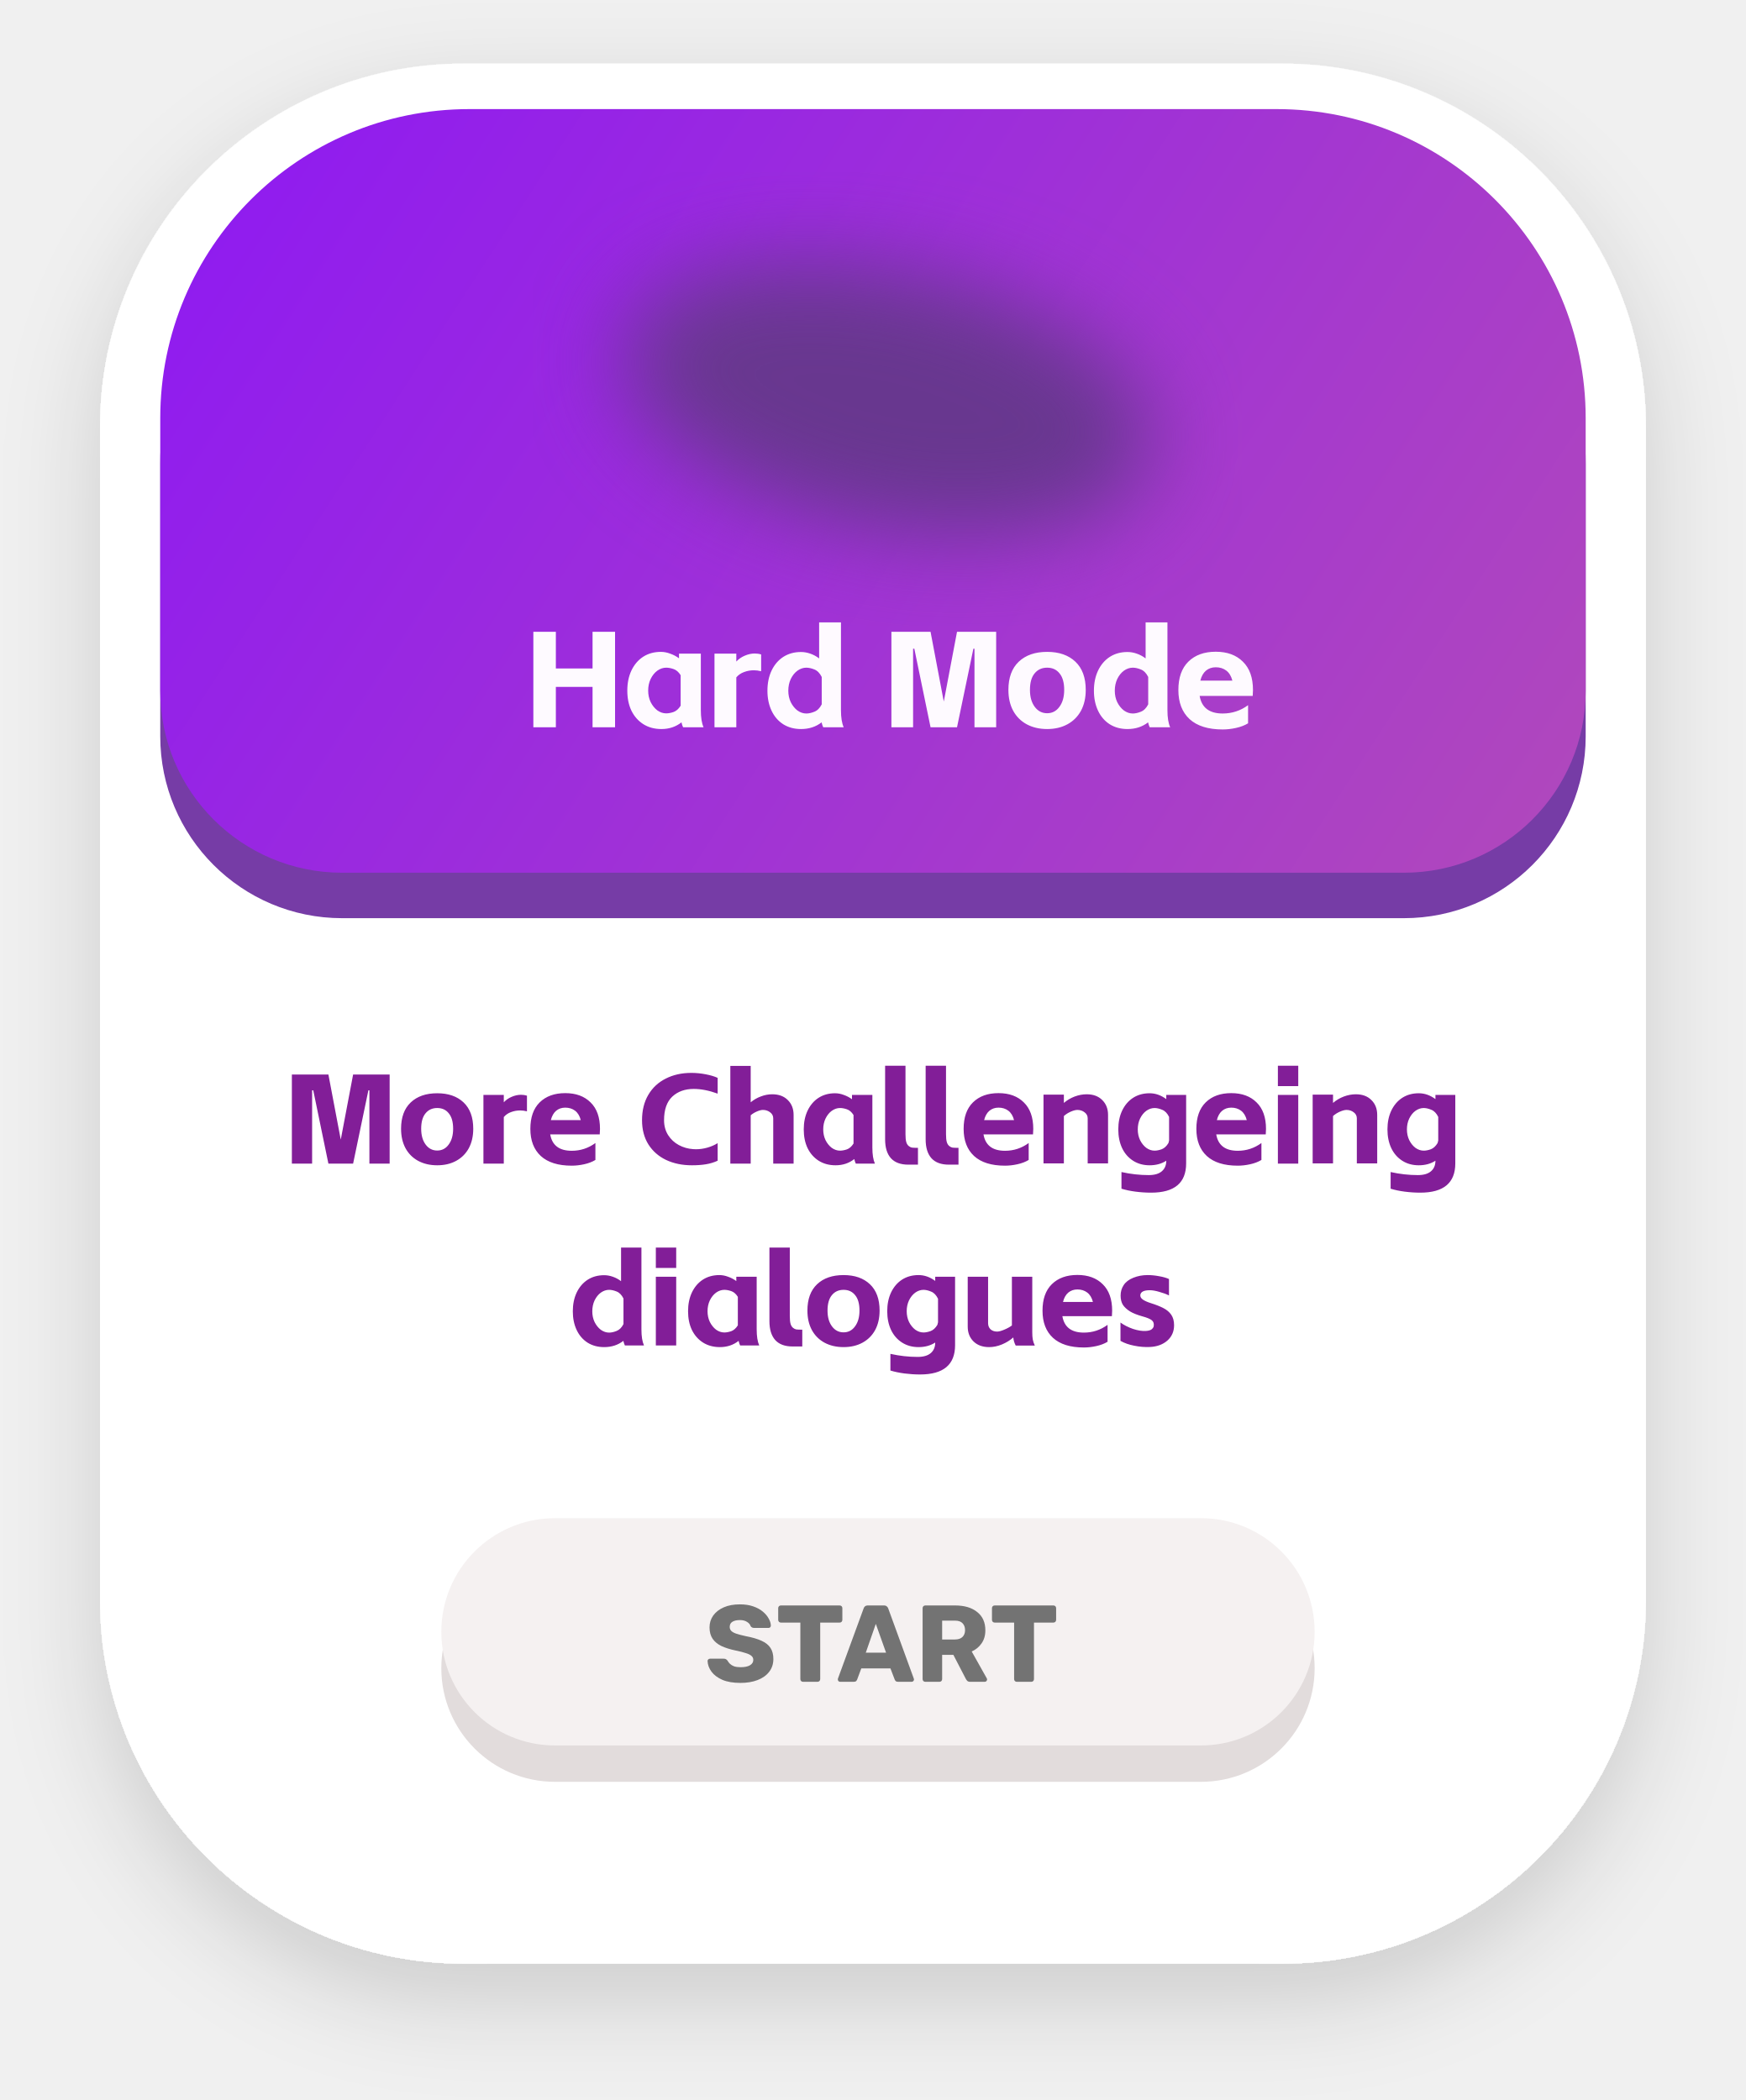
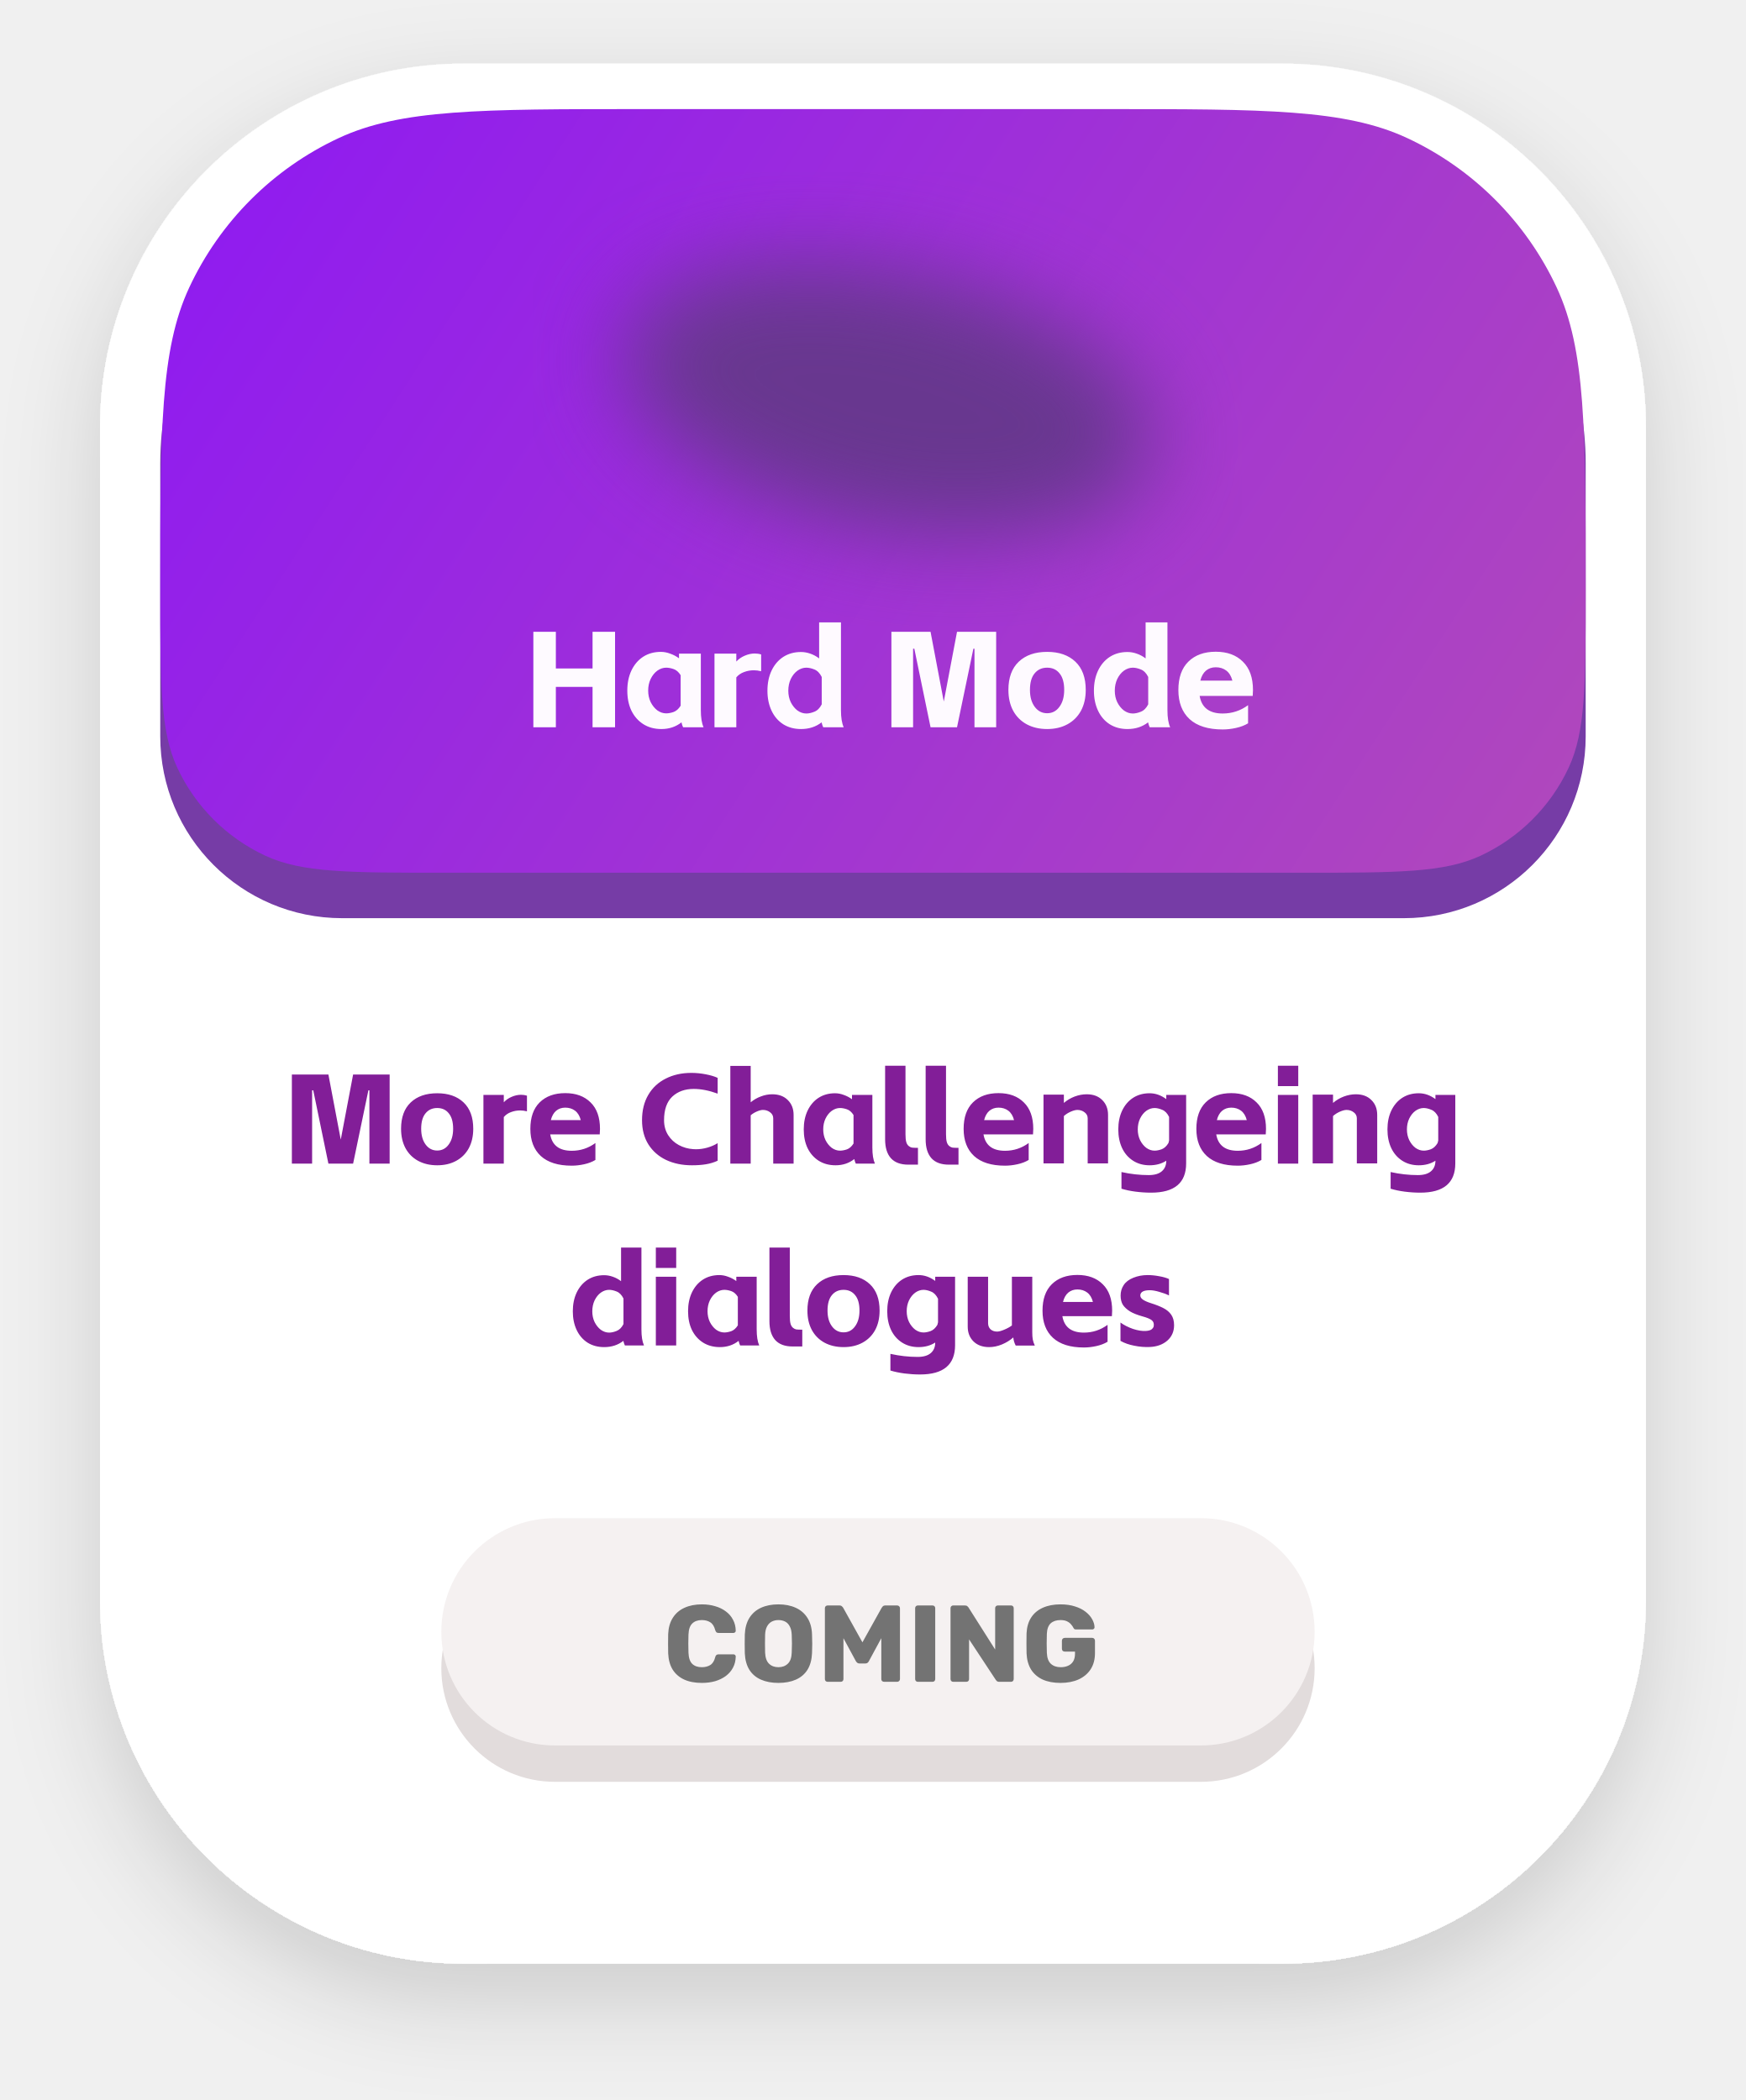
<svg xmlns="http://www.w3.org/2000/svg" width="192" height="231" viewBox="0 0 192 231" fill="none">
  <g filter="url(#filter0_d_196_706)">
    <rect x="11" y="7" width="170" height="209" rx="40" fill="white" />
  </g>
  <path d="M17.623 51C17.623 32.222 32.846 17 51.623 17H140.377C159.154 17 174.377 32.222 174.377 51V81C174.377 92.046 165.422 101 154.377 101H37.623C26.578 101 17.623 92.046 17.623 81V51Z" fill="#763CA6" />
-   <path d="M17.623 46C17.623 27.222 32.846 12 51.623 12H140.377C159.154 12 174.377 27.222 174.377 46V76C174.377 87.046 165.422 96 154.377 96H37.623C26.578 96 17.623 87.046 17.623 76V46Z" fill="url(#paint0_linear_196_706)" />
+   <path d="M17.623 64.889C17.623 47.271 17.623 38.462 20.809 31.631C24.187 24.386 30.01 18.564 37.254 15.185C44.086 12 52.895 12 70.512 12H121.488C139.105 12 147.914 12 154.746 15.185C161.99 18.564 167.813 24.386 171.191 31.631C174.377 38.462 174.377 47.271 174.377 64.889C174.377 75.252 174.377 80.434 172.503 84.452C170.516 88.714 167.09 92.139 162.829 94.126C158.81 96 153.629 96 143.265 96H48.734C38.371 96 33.19 96 29.171 94.126C24.91 92.139 21.484 88.714 19.497 84.452C17.623 80.434 17.623 75.252 17.623 64.889Z" fill="url(#paint0_linear_196_706)" />
  <g filter="url(#filter1_f_196_706)">
    <ellipse cx="29.525" cy="14.084" rx="29.525" ry="14.084" transform="matrix(0.976962 0.213415 -0.257239 0.966348 72.3368 24)" fill="#68378F" />
  </g>
  <path d="M67.638 69.5V80H65.163V75.56H61.128V80H58.653V69.5H61.128V73.535H65.163V69.5H67.638ZM72.735 80.195C71.975 80.195 71.31 80.015 70.74 79.655C70.18 79.295 69.745 78.8 69.435 78.17C69.135 77.54 68.985 76.805 68.985 75.965C68.985 75.135 69.135 74.4 69.435 73.76C69.745 73.11 70.175 72.605 70.725 72.245C71.285 71.885 71.935 71.705 72.675 71.705C73.015 71.705 73.355 71.77 73.695 71.9C74.045 72.02 74.37 72.19 74.67 72.41V71.9H77.07V78.11C77.07 78.92 77.17 79.55 77.37 80H75.12C75.05 79.86 74.99 79.68 74.94 79.46C74.32 79.95 73.585 80.195 72.735 80.195ZM71.28 75.965C71.28 76.425 71.37 76.845 71.55 77.225C71.74 77.605 71.985 77.91 72.285 78.14C72.595 78.36 72.92 78.47 73.26 78.47C73.5 78.47 73.77 78.42 74.07 78.32C74.37 78.21 74.63 77.98 74.85 77.63V74.27C74.63 73.92 74.37 73.695 74.07 73.595C73.78 73.495 73.51 73.445 73.26 73.445C72.92 73.445 72.595 73.555 72.285 73.775C71.985 73.995 71.74 74.3 71.55 74.69C71.37 75.07 71.28 75.495 71.28 75.965ZM80.972 71.9V72.77C81.232 72.49 81.542 72.275 81.902 72.125C82.272 71.965 82.637 71.885 82.997 71.885C83.247 71.885 83.482 71.92 83.702 71.99V73.835C83.422 73.765 83.157 73.73 82.907 73.73C82.527 73.73 82.167 73.795 81.827 73.925C81.487 74.045 81.202 74.24 80.972 74.51V80H78.572V71.9H80.972ZM88.085 80.195C87.345 80.195 86.695 80.02 86.135 79.67C85.575 79.31 85.145 78.81 84.845 78.17C84.545 77.53 84.395 76.8 84.395 75.98C84.395 75.15 84.545 74.415 84.845 73.775C85.155 73.125 85.585 72.62 86.135 72.26C86.695 71.9 87.345 71.72 88.085 71.72C88.425 71.72 88.765 71.78 89.105 71.9C89.455 72.02 89.78 72.195 90.08 72.425V68.465H92.48V78.125C92.48 78.925 92.58 79.55 92.78 80H90.53C90.46 79.86 90.4 79.68 90.35 79.46C89.72 79.95 88.965 80.195 88.085 80.195ZM86.69 75.98C86.69 76.44 86.78 76.86 86.96 77.24C87.15 77.62 87.395 77.925 87.695 78.155C88.005 78.375 88.33 78.485 88.67 78.485C88.94 78.485 89.235 78.42 89.555 78.29C89.885 78.16 90.155 77.89 90.365 77.48V74.465C90.155 74.045 89.885 73.77 89.555 73.64C89.235 73.51 88.94 73.445 88.67 73.445C88.33 73.445 88.005 73.555 87.695 73.775C87.395 73.995 87.15 74.3 86.96 74.69C86.78 75.08 86.69 75.51 86.69 75.98ZM100.548 71.36H100.413V80H98.028V69.5H102.333L103.758 77.015L103.788 77.165L103.818 77.015L105.243 69.5H109.548V80H107.163V71.36H107.043L105.243 80H102.333L100.548 71.36ZM115.154 80.195C114.304 80.195 113.554 80.02 112.904 79.67C112.264 79.32 111.769 78.825 111.419 78.185C111.069 77.535 110.894 76.77 110.894 75.89C110.894 74.54 111.274 73.505 112.034 72.785C112.794 72.065 113.834 71.705 115.154 71.705C116.464 71.705 117.499 72.065 118.259 72.785C119.019 73.505 119.399 74.54 119.399 75.89C119.399 76.77 119.224 77.535 118.874 78.185C118.524 78.825 118.029 79.32 117.389 79.67C116.749 80.02 116.004 80.195 115.154 80.195ZM113.264 75.89C113.264 76.66 113.439 77.28 113.789 77.75C114.139 78.22 114.594 78.455 115.154 78.455C115.714 78.455 116.164 78.22 116.504 77.75C116.854 77.28 117.029 76.66 117.029 75.89C117.029 75.09 116.859 74.485 116.519 74.075C116.189 73.655 115.734 73.445 115.154 73.445C114.574 73.445 114.114 73.655 113.774 74.075C113.434 74.485 113.264 75.09 113.264 75.89ZM123.988 80.195C123.248 80.195 122.598 80.02 122.038 79.67C121.478 79.31 121.048 78.81 120.748 78.17C120.448 77.53 120.298 76.8 120.298 75.98C120.298 75.15 120.448 74.415 120.748 73.775C121.058 73.125 121.488 72.62 122.038 72.26C122.598 71.9 123.248 71.72 123.988 71.72C124.328 71.72 124.668 71.78 125.008 71.9C125.358 72.02 125.683 72.195 125.983 72.425V68.465H128.383V78.125C128.383 78.925 128.483 79.55 128.683 80H126.433C126.363 79.86 126.303 79.68 126.253 79.46C125.623 79.95 124.868 80.195 123.988 80.195ZM122.593 75.98C122.593 76.44 122.683 76.86 122.863 77.24C123.053 77.62 123.298 77.925 123.598 78.155C123.908 78.375 124.233 78.485 124.573 78.485C124.843 78.485 125.138 78.42 125.458 78.29C125.788 78.16 126.058 77.89 126.268 77.48V74.465C126.058 74.045 125.788 73.77 125.458 73.64C125.138 73.51 124.843 73.445 124.573 73.445C124.233 73.445 123.908 73.555 123.598 73.775C123.298 73.995 123.053 74.3 122.863 74.69C122.683 75.08 122.593 75.51 122.593 75.98ZM137.25 79.565C136.87 79.795 136.425 79.965 135.915 80.075C135.415 80.185 134.93 80.24 134.46 80.24C132.86 80.24 131.645 79.86 130.815 79.1C129.995 78.34 129.585 77.275 129.585 75.905C129.585 74.545 129.95 73.505 130.68 72.785C131.42 72.055 132.425 71.69 133.695 71.69C134.955 71.69 135.95 72.055 136.68 72.785C137.42 73.505 137.79 74.545 137.79 75.905C137.79 76.055 137.78 76.27 137.76 76.55H131.925C132.145 77.84 132.99 78.485 134.46 78.485C135.49 78.485 136.42 78.18 137.25 77.57V79.565ZM135.525 74.87C135.395 74.37 135.17 74 134.85 73.76C134.53 73.52 134.145 73.4 133.695 73.4C133.275 73.4 132.915 73.525 132.615 73.775C132.325 74.025 132.12 74.39 132 74.87H135.525Z" fill="#FEFAFF" />
  <path d="M34.449 119.936H34.323V128H32.097V118.2H36.115L37.445 125.214L37.473 125.354L37.501 125.214L38.831 118.2H42.849V128H40.623V119.936H40.511L38.831 128H36.115L34.449 119.936ZM48.081 128.182C47.287 128.182 46.587 128.019 45.981 127.692C45.383 127.365 44.921 126.903 44.595 126.306C44.268 125.699 44.105 124.985 44.105 124.164C44.105 122.904 44.459 121.938 45.169 121.266C45.878 120.594 46.849 120.258 48.081 120.258C49.303 120.258 50.269 120.594 50.979 121.266C51.688 121.938 52.043 122.904 52.043 124.164C52.043 124.985 51.879 125.699 51.553 126.306C51.226 126.903 50.764 127.365 50.167 127.692C49.569 128.019 48.874 128.182 48.081 128.182ZM46.317 124.164C46.317 124.883 46.48 125.461 46.807 125.9C47.133 126.339 47.558 126.558 48.081 126.558C48.603 126.558 49.023 126.339 49.341 125.9C49.667 125.461 49.831 124.883 49.831 124.164C49.831 123.417 49.672 122.853 49.355 122.47C49.047 122.078 48.622 121.882 48.081 121.882C47.539 121.882 47.11 122.078 46.793 122.47C46.475 122.853 46.317 123.417 46.317 124.164ZM55.402 120.44V121.252C55.645 120.991 55.934 120.79 56.27 120.65C56.615 120.501 56.956 120.426 57.292 120.426C57.525 120.426 57.745 120.459 57.95 120.524V122.246C57.689 122.181 57.441 122.148 57.208 122.148C56.853 122.148 56.517 122.209 56.2 122.33C55.883 122.442 55.617 122.624 55.402 122.876V128H53.162V120.44H55.402ZM65.477 127.594C65.123 127.809 64.707 127.967 64.231 128.07C63.765 128.173 63.312 128.224 62.873 128.224C61.38 128.224 60.246 127.869 59.471 127.16C58.706 126.451 58.323 125.457 58.323 124.178C58.323 122.909 58.664 121.938 59.345 121.266C60.036 120.585 60.974 120.244 62.159 120.244C63.335 120.244 64.264 120.585 64.945 121.266C65.636 121.938 65.981 122.909 65.981 124.178C65.981 124.318 65.972 124.519 65.953 124.78H60.507C60.713 125.984 61.501 126.586 62.873 126.586C63.835 126.586 64.703 126.301 65.477 125.732V127.594ZM63.867 123.212C63.746 122.745 63.536 122.4 63.237 122.176C62.939 121.952 62.579 121.84 62.159 121.84C61.767 121.84 61.431 121.957 61.151 122.19C60.881 122.423 60.689 122.764 60.577 123.212H63.867ZM76.092 128.182C75.028 128.182 74.081 127.986 73.25 127.594C72.429 127.202 71.78 126.633 71.304 125.886C70.837 125.139 70.604 124.253 70.604 123.226C70.604 122.143 70.833 121.215 71.29 120.44C71.747 119.656 72.387 119.059 73.208 118.648C74.029 118.228 74.967 118.018 76.022 118.018C76.545 118.018 77.072 118.069 77.604 118.172C78.136 118.275 78.575 118.405 78.92 118.564V120.3C77.977 119.955 77.1 119.782 76.288 119.782C75.317 119.782 74.529 120.067 73.922 120.636C73.325 121.205 73.026 122.069 73.026 123.226C73.026 123.842 73.175 124.388 73.474 124.864C73.773 125.331 74.165 125.695 74.65 125.956C75.135 126.217 75.658 126.367 76.218 126.404L76.526 126.418C76.955 126.418 77.38 126.357 77.8 126.236C78.22 126.115 78.593 125.951 78.92 125.746V127.678C78.519 127.865 78.089 127.995 77.632 128.07C77.184 128.145 76.671 128.182 76.092 128.182ZM82.554 117.248V121.252C82.89 120.972 83.264 120.757 83.674 120.608C84.085 120.449 84.5 120.37 84.92 120.37C85.639 120.37 86.208 120.58 86.628 121C87.058 121.42 87.272 121.966 87.272 122.638V128H85.032V123.016C85.032 122.745 84.92 122.526 84.696 122.358C84.472 122.181 84.206 122.092 83.898 122.092C83.721 122.092 83.502 122.148 83.24 122.26C82.979 122.372 82.75 122.512 82.554 122.68V128H80.314V117.248H82.554ZM91.888 128.182C91.178 128.182 90.558 128.014 90.026 127.678C89.503 127.342 89.097 126.88 88.808 126.292C88.528 125.704 88.388 125.018 88.388 124.234C88.388 123.459 88.528 122.773 88.808 122.176C89.097 121.569 89.498 121.098 90.012 120.762C90.534 120.426 91.141 120.258 91.832 120.258C92.149 120.258 92.466 120.319 92.784 120.44C93.11 120.552 93.414 120.711 93.694 120.916V120.44H95.934V126.236C95.934 126.992 96.027 127.58 96.214 128H94.114C94.048 127.869 93.992 127.701 93.946 127.496C93.367 127.953 92.681 128.182 91.888 128.182ZM90.53 124.234C90.53 124.663 90.614 125.055 90.782 125.41C90.959 125.765 91.188 126.049 91.468 126.264C91.757 126.469 92.06 126.572 92.378 126.572C92.602 126.572 92.854 126.525 93.134 126.432C93.414 126.329 93.656 126.115 93.862 125.788V122.652C93.656 122.325 93.414 122.115 93.134 122.022C92.863 121.929 92.611 121.882 92.378 121.882C92.06 121.882 91.757 121.985 91.468 122.19C91.188 122.395 90.959 122.68 90.782 123.044C90.614 123.399 90.53 123.795 90.53 124.234ZM99.884 128.112C99.044 128.112 98.409 127.879 97.98 127.412C97.55 126.936 97.336 126.241 97.336 125.326V117.234H99.576V124.766C99.576 125.139 99.604 125.424 99.66 125.62C99.716 125.816 99.809 125.965 99.94 126.068C100.042 126.152 100.154 126.208 100.276 126.236C100.406 126.255 100.63 126.264 100.948 126.264V128.112H99.884ZM104.341 128.112C103.501 128.112 102.866 127.879 102.437 127.412C102.007 126.936 101.793 126.241 101.793 125.326V117.234H104.033V124.766C104.033 125.139 104.061 125.424 104.117 125.62C104.173 125.816 104.266 125.965 104.397 126.068C104.499 126.152 104.611 126.208 104.733 126.236C104.863 126.255 105.087 126.264 105.405 126.264V128.112H104.341ZM113.124 127.594C112.769 127.809 112.354 127.967 111.878 128.07C111.411 128.173 110.958 128.224 110.52 128.224C109.026 128.224 107.892 127.869 107.118 127.16C106.352 126.451 105.97 125.457 105.97 124.178C105.97 122.909 106.31 121.938 106.992 121.266C107.682 120.585 108.62 120.244 109.806 120.244C110.982 120.244 111.91 120.585 112.592 121.266C113.282 121.938 113.628 122.909 113.628 124.178C113.628 124.318 113.618 124.519 113.6 124.78H108.154C108.359 125.984 109.148 126.586 110.52 126.586C111.481 126.586 112.349 126.301 113.124 125.732V127.594ZM111.514 123.212C111.392 122.745 111.182 122.4 110.884 122.176C110.585 121.952 110.226 121.84 109.806 121.84C109.414 121.84 109.078 121.957 108.798 122.19C108.527 122.423 108.336 122.764 108.224 123.212H111.514ZM116.994 120.412V121.322C117.339 121.023 117.731 120.79 118.17 120.622C118.618 120.454 119.061 120.37 119.5 120.37C120.218 120.37 120.788 120.58 121.208 121C121.637 121.42 121.852 121.966 121.852 122.638V127.972H119.612V123.016C119.612 122.745 119.5 122.526 119.276 122.358C119.052 122.181 118.786 122.092 118.478 122.092C118.282 122.092 118.034 122.157 117.736 122.288C117.446 122.419 117.199 122.577 116.994 122.764V127.972H114.754V120.412H116.994ZM126.59 131.192C126.02 131.192 125.446 131.155 124.868 131.08C124.298 131.005 123.785 130.898 123.328 130.758V128.924C124.326 129.148 125.325 129.26 126.324 129.26C126.958 129.26 127.439 129.12 127.766 128.84C128.092 128.56 128.256 128.173 128.256 127.678C127.742 128.014 127.131 128.182 126.422 128.182C125.731 128.182 125.124 128.014 124.602 127.678C124.079 127.342 123.678 126.88 123.398 126.292C123.118 125.695 122.978 125.009 122.978 124.234C122.978 123.459 123.118 122.773 123.398 122.176C123.687 121.569 124.088 121.098 124.602 120.762C125.124 120.426 125.731 120.258 126.422 120.258C127.066 120.258 127.677 120.473 128.256 120.902V120.44H130.44V127.972C130.44 130.119 129.156 131.192 126.59 131.192ZM125.12 124.234C125.12 124.663 125.204 125.055 125.372 125.41C125.549 125.765 125.778 126.049 126.058 126.264C126.347 126.469 126.65 126.572 126.968 126.572C127.201 126.572 127.462 126.521 127.752 126.418C128.041 126.306 128.288 126.077 128.494 125.732L128.564 125.452V122.862C128.368 122.461 128.116 122.199 127.808 122.078C127.5 121.947 127.22 121.882 126.968 121.882C126.65 121.882 126.347 121.985 126.058 122.19C125.778 122.395 125.549 122.68 125.372 123.044C125.204 123.399 125.12 123.795 125.12 124.234ZM138.718 127.594C138.363 127.809 137.948 127.967 137.472 128.07C137.005 128.173 136.552 128.224 136.114 128.224C134.62 128.224 133.486 127.869 132.712 127.16C131.946 126.451 131.564 125.457 131.564 124.178C131.564 122.909 131.904 121.938 132.586 121.266C133.276 120.585 134.214 120.244 135.4 120.244C136.576 120.244 137.504 120.585 138.186 121.266C138.876 121.938 139.222 122.909 139.222 124.178C139.222 124.318 139.212 124.519 139.194 124.78H133.748C133.953 125.984 134.742 126.586 136.114 126.586C137.075 126.586 137.943 126.301 138.718 125.732V127.594ZM137.108 123.212C136.986 122.745 136.776 122.4 136.478 122.176C136.179 121.952 135.82 121.84 135.4 121.84C135.008 121.84 134.672 121.957 134.392 122.19C134.121 122.423 133.93 122.764 133.818 123.212H137.108ZM142.769 120.44V128H140.529V120.44H142.769ZM140.529 117.234H142.769V119.474H140.529V117.234ZM146.593 120.412V121.322C146.939 121.023 147.331 120.79 147.769 120.622C148.217 120.454 148.661 120.37 149.099 120.37C149.818 120.37 150.387 120.58 150.807 121C151.237 121.42 151.451 121.966 151.451 122.638V127.972H149.211V123.016C149.211 122.745 149.099 122.526 148.875 122.358C148.651 122.181 148.385 122.092 148.077 122.092C147.881 122.092 147.634 122.157 147.335 122.288C147.046 122.419 146.799 122.577 146.593 122.764V127.972H144.353V120.412H146.593ZM156.189 131.192C155.62 131.192 155.046 131.155 154.467 131.08C153.898 131.005 153.385 130.898 152.927 130.758V128.924C153.926 129.148 154.925 129.26 155.923 129.26C156.558 129.26 157.039 129.12 157.365 128.84C157.692 128.56 157.855 128.173 157.855 127.678C157.342 128.014 156.731 128.182 156.021 128.182C155.331 128.182 154.724 128.014 154.201 127.678C153.679 127.342 153.277 126.88 152.997 126.292C152.717 125.695 152.577 125.009 152.577 124.234C152.577 123.459 152.717 122.773 152.997 122.176C153.287 121.569 153.688 121.098 154.201 120.762C154.724 120.426 155.331 120.258 156.021 120.258C156.665 120.258 157.277 120.473 157.855 120.902V120.44H160.039V127.972C160.039 130.119 158.756 131.192 156.189 131.192ZM154.719 124.234C154.719 124.663 154.803 125.055 154.971 125.41C155.149 125.765 155.377 126.049 155.657 126.264C155.947 126.469 156.25 126.572 156.567 126.572C156.801 126.572 157.062 126.521 157.351 126.418C157.641 126.306 157.888 126.077 158.093 125.732L158.163 125.452V122.862C157.967 122.461 157.715 122.199 157.407 122.078C157.099 121.947 156.819 121.882 156.567 121.882C156.25 121.882 155.947 121.985 155.657 122.19C155.377 122.395 155.149 122.68 154.971 123.044C154.803 123.399 154.719 123.795 154.719 124.234ZM66.436 148.182C65.746 148.182 65.139 148.019 64.616 147.692C64.094 147.356 63.692 146.889 63.412 146.292C63.132 145.695 62.992 145.013 62.992 144.248C62.992 143.473 63.132 142.787 63.412 142.19C63.702 141.583 64.103 141.112 64.616 140.776C65.139 140.44 65.746 140.272 66.436 140.272C66.754 140.272 67.071 140.328 67.388 140.44C67.715 140.552 68.018 140.715 68.298 140.93V137.234H70.538V146.25C70.538 146.997 70.632 147.58 70.818 148H68.718C68.653 147.869 68.597 147.701 68.55 147.496C67.962 147.953 67.258 148.182 66.436 148.182ZM65.134 144.248C65.134 144.677 65.218 145.069 65.386 145.424C65.564 145.779 65.792 146.063 66.072 146.278C66.362 146.483 66.665 146.586 66.982 146.586C67.234 146.586 67.51 146.525 67.808 146.404C68.116 146.283 68.368 146.031 68.564 145.648V142.834C68.368 142.442 68.116 142.185 67.808 142.064C67.51 141.943 67.234 141.882 66.982 141.882C66.665 141.882 66.362 141.985 66.072 142.19C65.792 142.395 65.564 142.68 65.386 143.044C65.218 143.408 65.134 143.809 65.134 144.248ZM74.362 140.44V148H72.122V140.44H74.362ZM72.122 137.234H74.362V139.474H72.122V137.234ZM79.166 148.182C78.457 148.182 77.836 148.014 77.304 147.678C76.781 147.342 76.375 146.88 76.086 146.292C75.806 145.704 75.666 145.018 75.666 144.234C75.666 143.459 75.806 142.773 76.086 142.176C76.375 141.569 76.777 141.098 77.29 140.762C77.813 140.426 78.419 140.258 79.11 140.258C79.427 140.258 79.745 140.319 80.062 140.44C80.389 140.552 80.692 140.711 80.972 140.916V140.44H83.212V146.236C83.212 146.992 83.305 147.58 83.492 148H81.392C81.327 147.869 81.271 147.701 81.224 147.496C80.645 147.953 79.959 148.182 79.166 148.182ZM77.808 144.234C77.808 144.663 77.892 145.055 78.06 145.41C78.237 145.765 78.466 146.049 78.746 146.264C79.035 146.469 79.339 146.572 79.656 146.572C79.88 146.572 80.132 146.525 80.412 146.432C80.692 146.329 80.935 146.115 81.14 145.788V142.652C80.935 142.325 80.692 142.115 80.412 142.022C80.141 141.929 79.889 141.882 79.656 141.882C79.339 141.882 79.035 141.985 78.746 142.19C78.466 142.395 78.237 142.68 78.06 143.044C77.892 143.399 77.808 143.795 77.808 144.234ZM87.162 148.112C86.322 148.112 85.687 147.879 85.258 147.412C84.829 146.936 84.614 146.241 84.614 145.326V137.234H86.854V144.766C86.854 145.139 86.882 145.424 86.938 145.62C86.994 145.816 87.087 145.965 87.218 146.068C87.321 146.152 87.433 146.208 87.554 146.236C87.685 146.255 87.909 146.264 88.226 146.264V148.112H87.162ZM92.767 148.182C91.974 148.182 91.274 148.019 90.667 147.692C90.07 147.365 89.608 146.903 89.281 146.306C88.954 145.699 88.791 144.985 88.791 144.164C88.791 142.904 89.146 141.938 89.855 141.266C90.564 140.594 91.535 140.258 92.767 140.258C93.99 140.258 94.956 140.594 95.665 141.266C96.374 141.938 96.729 142.904 96.729 144.164C96.729 144.985 96.566 145.699 96.239 146.306C95.912 146.903 95.45 147.365 94.853 147.692C94.256 148.019 93.56 148.182 92.767 148.182ZM91.003 144.164C91.003 144.883 91.166 145.461 91.493 145.9C91.82 146.339 92.244 146.558 92.767 146.558C93.29 146.558 93.71 146.339 94.027 145.9C94.354 145.461 94.517 144.883 94.517 144.164C94.517 143.417 94.358 142.853 94.041 142.47C93.733 142.078 93.308 141.882 92.767 141.882C92.226 141.882 91.796 142.078 91.479 142.47C91.162 142.853 91.003 143.417 91.003 144.164ZM101.18 151.192C100.611 151.192 100.037 151.155 99.458 151.08C98.889 151.005 98.376 150.898 97.918 150.758V148.924C98.917 149.148 99.916 149.26 100.914 149.26C101.549 149.26 102.03 149.12 102.356 148.84C102.683 148.56 102.846 148.173 102.846 147.678C102.333 148.014 101.722 148.182 101.012 148.182C100.322 148.182 99.715 148.014 99.192 147.678C98.67 147.342 98.268 146.88 97.988 146.292C97.708 145.695 97.568 145.009 97.568 144.234C97.568 143.459 97.708 142.773 97.988 142.176C98.278 141.569 98.679 141.098 99.192 140.762C99.715 140.426 100.322 140.258 101.012 140.258C101.656 140.258 102.268 140.473 102.846 140.902V140.44H105.03V147.972C105.03 150.119 103.747 151.192 101.18 151.192ZM99.71 144.234C99.71 144.663 99.794 145.055 99.962 145.41C100.14 145.765 100.368 146.049 100.648 146.264C100.938 146.469 101.241 146.572 101.558 146.572C101.792 146.572 102.053 146.521 102.342 146.418C102.632 146.306 102.879 146.077 103.084 145.732L103.154 145.452V142.862C102.958 142.461 102.706 142.199 102.398 142.078C102.09 141.947 101.81 141.882 101.558 141.882C101.241 141.882 100.938 141.985 100.648 142.19C100.368 142.395 100.14 142.68 99.962 143.044C99.794 143.399 99.71 143.795 99.71 144.234ZM111.698 148.014C111.549 147.734 111.46 147.435 111.432 147.118C111.087 147.426 110.672 147.683 110.186 147.888C109.71 148.084 109.239 148.182 108.772 148.182C108.054 148.182 107.48 147.972 107.05 147.552C106.63 147.132 106.42 146.591 106.42 145.928V140.44H108.66V145.55C108.66 145.821 108.749 146.045 108.926 146.222C109.113 146.39 109.356 146.474 109.654 146.474C109.85 146.474 110.112 146.404 110.438 146.264C110.774 146.124 111.054 145.97 111.278 145.802V140.44H113.518V146.558C113.518 146.866 113.537 147.127 113.574 147.342C113.612 147.547 113.686 147.771 113.798 148.014H111.698ZM121.799 147.594C121.444 147.809 121.029 147.967 120.553 148.07C120.086 148.173 119.633 148.224 119.195 148.224C117.701 148.224 116.567 147.869 115.793 147.16C115.027 146.451 114.645 145.457 114.645 144.178C114.645 142.909 114.985 141.938 115.667 141.266C116.357 140.585 117.295 140.244 118.481 140.244C119.657 140.244 120.585 140.585 121.267 141.266C121.957 141.938 122.303 142.909 122.303 144.178C122.303 144.318 122.293 144.519 122.275 144.78H116.829C117.034 145.984 117.823 146.586 119.195 146.586C120.156 146.586 121.024 146.301 121.799 145.732V147.594ZM120.189 143.212C120.067 142.745 119.857 142.4 119.559 142.176C119.26 141.952 118.901 141.84 118.481 141.84C118.089 141.84 117.753 141.957 117.473 142.19C117.202 142.423 117.011 142.764 116.899 143.212H120.189ZM126.467 148.168C125.897 148.196 125.319 148.149 124.731 148.028C124.152 147.916 123.648 147.739 123.219 147.496V145.48C123.601 145.76 124.059 145.993 124.591 146.18C125.132 146.357 125.608 146.432 126.019 146.404C126.308 146.385 126.518 146.325 126.649 146.222C126.779 146.11 126.854 145.998 126.873 145.886C126.919 145.597 126.849 145.377 126.663 145.228C126.476 145.079 126.126 144.934 125.613 144.794C125.043 144.635 124.591 144.453 124.255 144.248C123.919 144.033 123.662 143.795 123.485 143.534C123.317 143.263 123.233 142.923 123.233 142.512C123.233 142.083 123.345 141.7 123.569 141.364C123.793 141.019 124.147 140.748 124.633 140.552C125.118 140.356 125.641 140.258 126.201 140.258C126.621 140.258 127.045 140.3 127.475 140.384C127.904 140.459 128.263 140.561 128.553 140.692V142.498C128.254 142.349 127.899 142.218 127.489 142.106C127.087 141.985 126.737 141.924 126.439 141.924C125.804 141.924 125.459 142.092 125.403 142.428C125.375 142.624 125.463 142.797 125.669 142.946C125.883 143.095 126.187 143.231 126.579 143.352C127.139 143.529 127.596 143.711 127.951 143.898C128.315 144.085 128.599 144.327 128.805 144.626C129.01 144.925 129.113 145.307 129.113 145.774C129.113 146.465 128.865 147.029 128.371 147.468C127.876 147.897 127.241 148.131 126.467 148.168Z" fill="#821E98" />
  <rect x="48.532" y="171" width="96.039" height="25" rx="12.5" fill="#E2DCDC" />
  <rect x="48.532" y="167" width="96.039" height="25" rx="12.5" fill="#F5F1F1" />
-   <path d="M81.435 185.12C80.635 185.12 79.971 185.008 79.443 184.784C78.915 184.552 78.515 184.252 78.243 183.884C77.971 183.516 77.827 183.124 77.811 182.708C77.811 182.644 77.835 182.588 77.883 182.54C77.939 182.484 78.003 182.456 78.075 182.456H79.587C79.699 182.456 79.783 182.476 79.839 182.516C79.903 182.556 79.959 182.608 80.007 182.672C80.071 182.792 80.159 182.908 80.271 183.02C80.391 183.132 80.543 183.224 80.727 183.296C80.919 183.36 81.155 183.392 81.435 183.392C81.899 183.392 82.247 183.32 82.479 183.176C82.719 183.032 82.839 182.836 82.839 182.588C82.839 182.412 82.775 182.268 82.647 182.156C82.519 182.036 82.311 181.932 82.023 181.844C81.743 181.748 81.367 181.652 80.895 181.556C80.287 181.428 79.767 181.264 79.335 181.064C78.911 180.856 78.587 180.588 78.363 180.26C78.139 179.924 78.027 179.508 78.027 179.012C78.027 178.524 78.163 178.088 78.435 177.704C78.715 177.32 79.103 177.02 79.599 176.804C80.095 176.588 80.683 176.48 81.363 176.48C81.915 176.48 82.399 176.552 82.815 176.696C83.239 176.84 83.595 177.032 83.883 177.272C84.171 177.512 84.387 177.768 84.531 178.04C84.683 178.304 84.763 178.564 84.771 178.82C84.771 178.884 84.747 178.944 84.699 179C84.651 179.048 84.591 179.072 84.519 179.072H82.935C82.847 179.072 82.771 179.056 82.707 179.024C82.643 178.992 82.587 178.94 82.539 178.868C82.491 178.692 82.363 178.54 82.155 178.412C81.955 178.276 81.691 178.208 81.363 178.208C81.011 178.208 80.735 178.272 80.535 178.4C80.343 178.52 80.247 178.708 80.247 178.964C80.247 179.124 80.299 179.264 80.403 179.384C80.515 179.504 80.695 179.608 80.943 179.696C81.199 179.784 81.547 179.876 81.987 179.972C82.715 180.108 83.303 180.28 83.751 180.488C84.199 180.688 84.527 180.952 84.735 181.28C84.943 181.6 85.047 182.004 85.047 182.492C85.047 183.036 84.891 183.508 84.579 183.908C84.275 184.3 83.851 184.6 83.307 184.808C82.763 185.016 82.139 185.12 81.435 185.12ZM88.314 185C88.226 185 88.154 184.972 88.098 184.916C88.042 184.86 88.014 184.788 88.014 184.7V178.484H85.878C85.79 178.484 85.718 178.456 85.662 178.4C85.606 178.336 85.578 178.264 85.578 178.184V176.9C85.578 176.812 85.606 176.74 85.662 176.684C85.718 176.628 85.79 176.6 85.878 176.6H92.334C92.422 176.6 92.494 176.628 92.55 176.684C92.606 176.74 92.634 176.812 92.634 176.9V178.184C92.634 178.264 92.606 178.336 92.55 178.4C92.494 178.456 92.422 178.484 92.334 178.484H90.198V184.7C90.198 184.788 90.17 184.86 90.114 184.916C90.058 184.972 89.986 185 89.898 185H88.314ZM92.389 185C92.325 185 92.265 184.976 92.209 184.928C92.161 184.872 92.137 184.812 92.137 184.748C92.137 184.708 92.141 184.672 92.149 184.64L94.969 176.936C94.993 176.848 95.041 176.772 95.113 176.708C95.193 176.636 95.301 176.6 95.437 176.6H97.213C97.349 176.6 97.453 176.636 97.525 176.708C97.605 176.772 97.657 176.848 97.681 176.936L100.489 184.64C100.505 184.672 100.513 184.708 100.513 184.748C100.513 184.812 100.485 184.872 100.429 184.928C100.381 184.976 100.321 185 100.249 185H98.773C98.653 185 98.561 184.972 98.497 184.916C98.441 184.852 98.405 184.796 98.389 184.748L97.921 183.524H94.717L94.261 184.748C94.245 184.796 94.209 184.852 94.153 184.916C94.097 184.972 94.001 185 93.865 185H92.389ZM95.209 181.796H97.441L96.313 178.628L95.209 181.796ZM101.759 185C101.671 185 101.599 184.972 101.543 184.916C101.487 184.86 101.459 184.788 101.459 184.7V176.9C101.459 176.812 101.487 176.74 101.543 176.684C101.599 176.628 101.671 176.6 101.759 176.6H105.023C106.055 176.6 106.867 176.84 107.459 177.32C108.059 177.792 108.359 178.464 108.359 179.336C108.359 179.904 108.219 180.384 107.939 180.776C107.667 181.168 107.307 181.464 106.859 181.664L108.515 184.616C108.539 184.664 108.551 184.708 108.551 184.748C108.551 184.812 108.523 184.872 108.467 184.928C108.419 184.976 108.359 185 108.287 185H106.703C106.551 185 106.439 184.964 106.367 184.892C106.295 184.812 106.243 184.74 106.211 184.676L104.843 182.036H103.607V184.7C103.607 184.788 103.579 184.86 103.523 184.916C103.467 184.972 103.395 185 103.307 185H101.759ZM103.607 180.344H104.999C105.375 180.344 105.655 180.252 105.839 180.068C106.031 179.884 106.127 179.632 106.127 179.312C106.127 179 106.035 178.748 105.851 178.556C105.675 178.364 105.391 178.268 104.999 178.268H103.607V180.344ZM111.822 185C111.734 185 111.662 184.972 111.606 184.916C111.55 184.86 111.522 184.788 111.522 184.7V178.484H109.386C109.298 178.484 109.226 178.456 109.17 178.4C109.114 178.336 109.086 178.264 109.086 178.184V176.9C109.086 176.812 109.114 176.74 109.17 176.684C109.226 176.628 109.298 176.6 109.386 176.6H115.842C115.93 176.6 116.002 176.628 116.058 176.684C116.114 176.74 116.142 176.812 116.142 176.9V178.184C116.142 178.264 116.114 178.336 116.058 178.4C116.002 178.456 115.93 178.484 115.842 178.484H113.706V184.7C113.706 184.788 113.678 184.86 113.622 184.916C113.566 184.972 113.494 185 113.406 185H111.822Z" fill="#737373" />
+   <path d="M77.188 185.12C76.428 185.12 75.776 184.996 75.232 184.748C74.696 184.5 74.276 184.136 73.972 183.656C73.676 183.176 73.512 182.58 73.48 181.868C73.472 181.54 73.468 181.188 73.468 180.812C73.468 180.436 73.472 180.076 73.48 179.732C73.512 179.036 73.68 178.448 73.984 177.968C74.288 177.48 74.712 177.112 75.256 176.864C75.8 176.608 76.444 176.48 77.188 176.48C77.716 176.48 78.204 176.548 78.652 176.684C79.1 176.812 79.492 177.004 79.828 177.26C80.164 177.508 80.424 177.812 80.608 178.172C80.8 178.524 80.9 178.924 80.908 179.372C80.916 179.444 80.892 179.504 80.836 179.552C80.788 179.6 80.728 179.624 80.656 179.624H79.036C78.932 179.624 78.852 179.604 78.796 179.564C78.74 179.516 78.692 179.432 78.652 179.312C78.54 178.888 78.356 178.6 78.1 178.448C77.852 178.288 77.544 178.208 77.176 178.208C76.736 178.208 76.388 178.332 76.132 178.58C75.876 178.82 75.736 179.224 75.712 179.792C75.688 180.448 75.688 181.12 75.712 181.808C75.736 182.376 75.876 182.784 76.132 183.032C76.388 183.272 76.736 183.392 77.176 183.392C77.544 183.392 77.856 183.312 78.112 183.152C78.368 182.992 78.548 182.704 78.652 182.288C78.684 182.168 78.728 182.088 78.784 182.048C78.848 182 78.932 181.976 79.036 181.976H80.656C80.728 181.976 80.788 182 80.836 182.048C80.892 182.096 80.916 182.156 80.908 182.228C80.9 182.676 80.8 183.08 80.608 183.44C80.424 183.792 80.164 184.096 79.828 184.352C79.492 184.6 79.1 184.792 78.652 184.928C78.204 185.056 77.716 185.12 77.188 185.12ZM85.602 185.12C84.866 185.12 84.226 185 83.682 184.76C83.138 184.52 82.714 184.16 82.41 183.68C82.106 183.192 81.938 182.584 81.906 181.856C81.898 181.512 81.894 181.168 81.894 180.824C81.894 180.48 81.898 180.132 81.906 179.78C81.938 179.06 82.106 178.456 82.41 177.968C82.722 177.472 83.15 177.1 83.694 176.852C84.238 176.604 84.874 176.48 85.602 176.48C86.322 176.48 86.954 176.604 87.498 176.852C88.05 177.1 88.482 177.472 88.794 177.968C89.106 178.456 89.274 179.06 89.298 179.78C89.314 180.132 89.322 180.48 89.322 180.824C89.322 181.168 89.314 181.512 89.298 181.856C89.266 182.584 89.098 183.192 88.794 183.68C88.49 184.16 88.066 184.52 87.522 184.76C86.978 185 86.338 185.12 85.602 185.12ZM85.602 183.392C86.026 183.392 86.37 183.264 86.634 183.008C86.906 182.752 87.05 182.344 87.066 181.784C87.082 181.432 87.09 181.1 87.09 180.788C87.09 180.476 87.082 180.152 87.066 179.816C87.05 179.44 86.978 179.136 86.85 178.904C86.73 178.664 86.562 178.488 86.346 178.376C86.13 178.264 85.882 178.208 85.602 178.208C85.33 178.208 85.086 178.264 84.87 178.376C84.654 178.488 84.482 178.664 84.354 178.904C84.226 179.136 84.154 179.44 84.138 179.816C84.13 180.152 84.126 180.476 84.126 180.788C84.126 181.1 84.13 181.432 84.138 181.784C84.162 182.344 84.306 182.752 84.57 183.008C84.834 183.264 85.178 183.392 85.602 183.392ZM91.013 185C90.933 185 90.861 184.972 90.797 184.916C90.741 184.86 90.713 184.788 90.713 184.7V176.9C90.713 176.812 90.741 176.74 90.797 176.684C90.861 176.628 90.933 176.6 91.013 176.6H92.309C92.437 176.6 92.533 176.636 92.597 176.708C92.669 176.772 92.713 176.824 92.729 176.864L94.841 180.656L96.953 176.864C96.977 176.824 97.017 176.772 97.073 176.708C97.137 176.636 97.237 176.6 97.373 176.6H98.657C98.745 176.6 98.817 176.628 98.873 176.684C98.937 176.74 98.969 176.812 98.969 176.9V184.7C98.969 184.788 98.937 184.86 98.873 184.916C98.817 184.972 98.745 185 98.657 185H97.229C97.141 185 97.065 184.972 97.001 184.916C96.945 184.86 96.917 184.788 96.917 184.7V180.2L95.561 182.708C95.529 182.78 95.481 182.844 95.417 182.9C95.353 182.956 95.265 182.984 95.153 182.984H94.529C94.417 182.984 94.329 182.956 94.265 182.9C94.201 182.844 94.149 182.78 94.109 182.708L92.753 180.2V184.7C92.753 184.788 92.725 184.86 92.669 184.916C92.613 184.972 92.541 185 92.453 185H91.013ZM100.939 185C100.851 185 100.779 184.972 100.723 184.916C100.667 184.86 100.639 184.788 100.639 184.7V176.9C100.639 176.812 100.667 176.74 100.723 176.684C100.779 176.628 100.851 176.6 100.939 176.6H102.547C102.635 176.6 102.707 176.628 102.763 176.684C102.819 176.74 102.847 176.812 102.847 176.9V184.7C102.847 184.788 102.819 184.86 102.763 184.916C102.707 184.972 102.635 185 102.547 185H100.939ZM104.829 185C104.741 185 104.669 184.972 104.613 184.916C104.557 184.86 104.529 184.788 104.529 184.7V176.9C104.529 176.812 104.557 176.74 104.613 176.684C104.669 176.628 104.741 176.6 104.829 176.6H106.101C106.237 176.6 106.333 176.632 106.389 176.696C106.453 176.752 106.493 176.796 106.509 176.828L109.437 181.448V176.9C109.437 176.812 109.465 176.74 109.521 176.684C109.577 176.628 109.649 176.6 109.737 176.6H111.177C111.265 176.6 111.337 176.628 111.393 176.684C111.449 176.74 111.477 176.812 111.477 176.9V184.7C111.477 184.78 111.449 184.852 111.393 184.916C111.337 184.972 111.265 185 111.177 185H109.893C109.765 185 109.669 184.968 109.605 184.904C109.549 184.84 109.513 184.796 109.497 184.772L106.569 180.332V184.7C106.569 184.788 106.541 184.86 106.485 184.916C106.429 184.972 106.357 185 106.269 185H104.829ZM116.622 185.12C115.862 185.12 115.206 184.996 114.654 184.748C114.11 184.492 113.686 184.124 113.382 183.644C113.086 183.156 112.922 182.564 112.89 181.868C112.882 181.524 112.878 181.16 112.878 180.776C112.878 180.384 112.882 180.012 112.89 179.66C112.922 178.98 113.09 178.404 113.394 177.932C113.698 177.46 114.126 177.1 114.678 176.852C115.23 176.604 115.878 176.48 116.622 176.48C117.222 176.48 117.754 176.556 118.218 176.708C118.682 176.852 119.07 177.048 119.382 177.296C119.702 177.544 119.942 177.816 120.102 178.112C120.27 178.408 120.358 178.7 120.366 178.988C120.374 179.06 120.35 179.12 120.294 179.168C120.246 179.216 120.186 179.24 120.114 179.24H118.362C118.274 179.24 118.206 179.228 118.158 179.204C118.118 179.172 118.082 179.128 118.05 179.072C117.994 178.952 117.91 178.828 117.798 178.7C117.694 178.564 117.546 178.448 117.354 178.352C117.17 178.256 116.926 178.208 116.622 178.208C116.166 178.208 115.806 178.328 115.542 178.568C115.286 178.808 115.146 179.192 115.122 179.72C115.098 180.408 115.098 181.104 115.122 181.808C115.146 182.368 115.294 182.772 115.566 183.02C115.838 183.268 116.198 183.392 116.646 183.392C116.95 183.392 117.218 183.34 117.45 183.236C117.69 183.132 117.878 182.972 118.014 182.756C118.15 182.532 118.218 182.248 118.218 181.904V181.676H117.09C117.002 181.676 116.926 181.648 116.862 181.592C116.806 181.528 116.778 181.452 116.778 181.364V180.476C116.778 180.388 116.806 180.316 116.862 180.26C116.926 180.196 117.002 180.164 117.09 180.164H120.114C120.202 180.164 120.274 180.196 120.33 180.26C120.386 180.316 120.414 180.388 120.414 180.476V181.844C120.414 182.532 120.258 183.12 119.946 183.608C119.634 184.096 119.19 184.472 118.614 184.736C118.046 184.992 117.382 185.12 116.622 185.12Z" fill="#737373" />
  <defs>
    <filter id="filter0_d_196_706" x="0.3" y="0.3" width="191.4" height="230.4" filterUnits="userSpaceOnUse" color-interpolation-filters="sRGB">
      <feFlood flood-opacity="0" result="BackgroundImageFix" />
      <feColorMatrix in="SourceAlpha" type="matrix" values="0 0 0 0 0 0 0 0 0 0 0 0 0 0 0 0 0 0 127 0" result="hardAlpha" />
      <feOffset dy="4" />
      <feGaussianBlur stdDeviation="5.35" />
      <feComposite in2="hardAlpha" operator="out" />
      <feColorMatrix type="matrix" values="0 0 0 0 0 0 0 0 0 0 0 0 0 0 0 0 0 0 0.15 0" />
      <feBlend mode="normal" in2="BackgroundImageFix" result="effect1_dropShadow_196_706" />
      <feBlend mode="normal" in="SourceGraphic" in2="effect1_dropShadow_196_706" result="shape" />
    </filter>
    <filter id="filter1_f_196_706" x="58.584" y="19.01" width="77.949" height="49.803" filterUnits="userSpaceOnUse" color-interpolation-filters="sRGB">
      <feFlood flood-opacity="0" result="BackgroundImageFix" />
      <feBlend mode="normal" in="SourceGraphic" in2="BackgroundImageFix" result="shape" />
      <feGaussianBlur stdDeviation="4.95" result="effect1_foregroundBlur_196_706" />
    </filter>
    <linearGradient id="paint0_linear_196_706" x1="36.941" y1="3.385" x2="176.22" y2="93.729" gradientUnits="userSpaceOnUse">
      <stop stop-color="#901CEF" />
      <stop offset="1" stop-color="#B149BB" />
    </linearGradient>
  </defs>
</svg>
